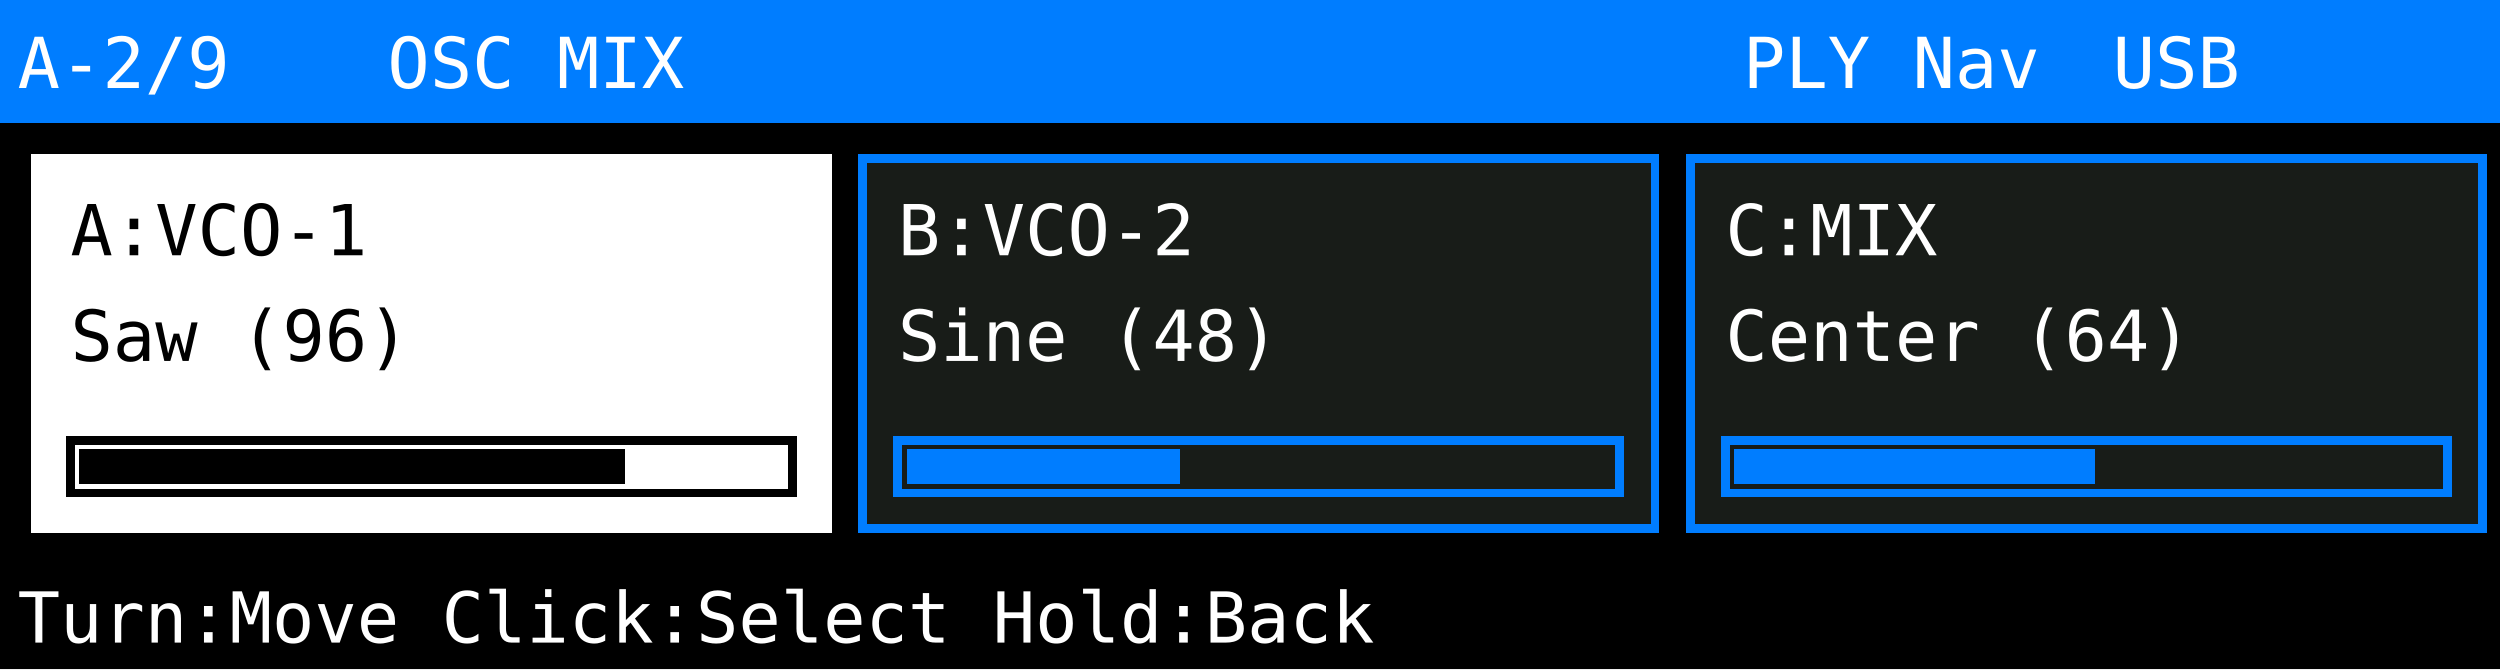
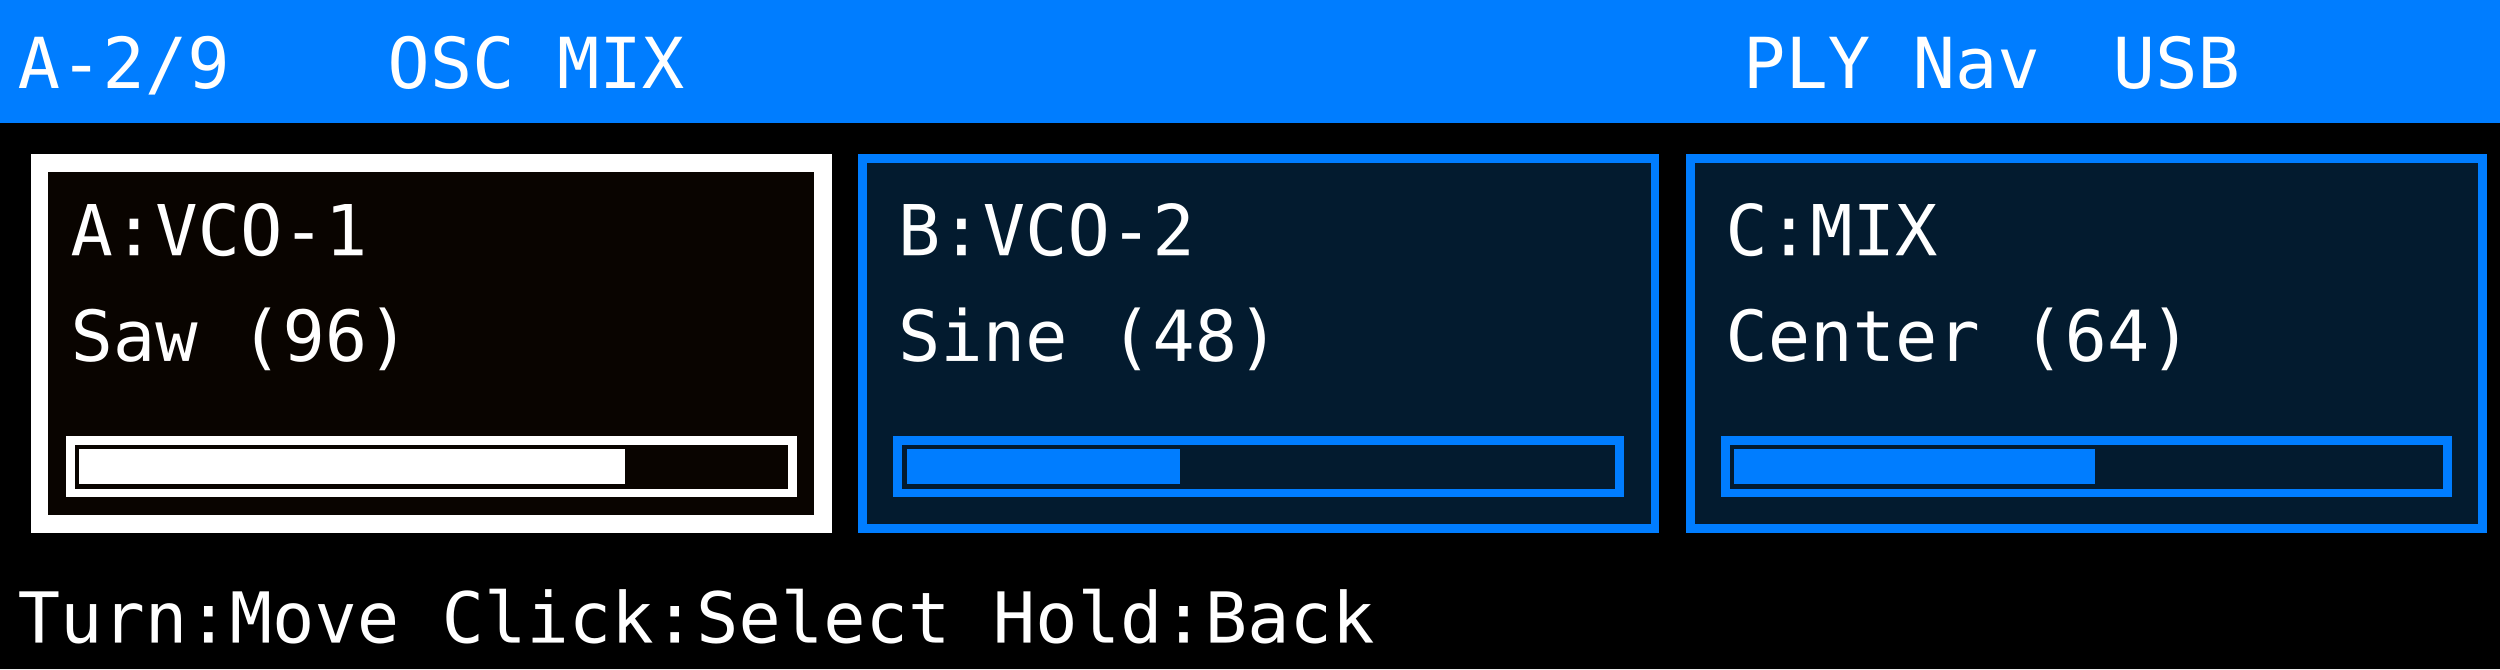
<svg xmlns="http://www.w3.org/2000/svg" width="1136" height="304" viewBox="0 0 284 76" shape-rendering="crispEdges">
  <rect width="284" height="76" fill="#000" />
  <rect x="0" y="0" width="284" height="14" fill="#007DFF" />
  <text x="2" y="10" font-family="monospace" font-size="8" fill="#FFF">A-2/9</text>
  <text x="44" y="10" font-family="monospace" font-size="8" fill="#FFF">OSC MIX</text>
  <text x="198" y="10" font-family="monospace" font-size="8" fill="#FFF">PLY Nav</text>
  <text x="240" y="10" font-family="monospace" font-size="8" fill="#FFF">USB</text>
-   <rect x="4" y="18" width="90" height="42" fill="#FFF" stroke="#FFF" />
-   <text x="8" y="29" font-family="monospace" font-size="8" fill="#000">A:VCO-1</text>
-   <text x="8" y="41" font-family="monospace" font-size="8" fill="#000">Saw (96)</text>
-   <rect x="8" y="50" width="82" height="6" fill="none" stroke="#000" />
-   <rect x="9" y="51" width="62" height="4" fill="#000" />
-   <rect x="98" y="18" width="90" height="42" fill="#181C18" stroke="#007DFF" />
+   <rect x="4" y="18" width="90" height="42" fill="#2104" stroke="#FFF" />
+   <rect x="5" y="19" width="88" height="40" fill="none" stroke="#FFF" />
+   <text x="8" y="29" font-family="monospace" font-size="8" fill="#FFF">A:VCO-1</text>
+   <text x="8" y="41" font-family="monospace" font-size="8" fill="#FFF">Saw (96)</text>
+   <rect x="8" y="50" width="82" height="6" fill="none" stroke="#FFF" />
+   <rect x="9" y="51" width="62" height="4" fill="#FFF" />
+   <rect x="98" y="18" width="90" height="42" fill="#18E3" stroke="#007DFF" />
  <text x="102" y="29" font-family="monospace" font-size="8" fill="#FFF">B:VCO-2</text>
  <text x="102" y="41" font-family="monospace" font-size="8" fill="#FFF">Sine (48)</text>
  <rect x="102" y="50" width="82" height="6" fill="none" stroke="#007DFF" />
  <rect x="103" y="51" width="31" height="4" fill="#007DFF" />
-   <rect x="192" y="18" width="90" height="42" fill="#181C18" stroke="#007DFF" />
+   <rect x="192" y="18" width="90" height="42" fill="#18E3" stroke="#007DFF" />
  <text x="196" y="29" font-family="monospace" font-size="8" fill="#FFF">C:MIX</text>
  <text x="196" y="41" font-family="monospace" font-size="8" fill="#FFF">Center (64)</text>
  <rect x="196" y="50" width="82" height="6" fill="none" stroke="#007DFF" />
  <rect x="197" y="51" width="41" height="4" fill="#007DFF" />
  <rect x="0" y="64" width="284" height="12" fill="#000" />
  <text x="2" y="73" font-family="monospace" font-size="8" fill="#FFF">Turn:Move  Click:Select  Hold:Back</text>
</svg>
